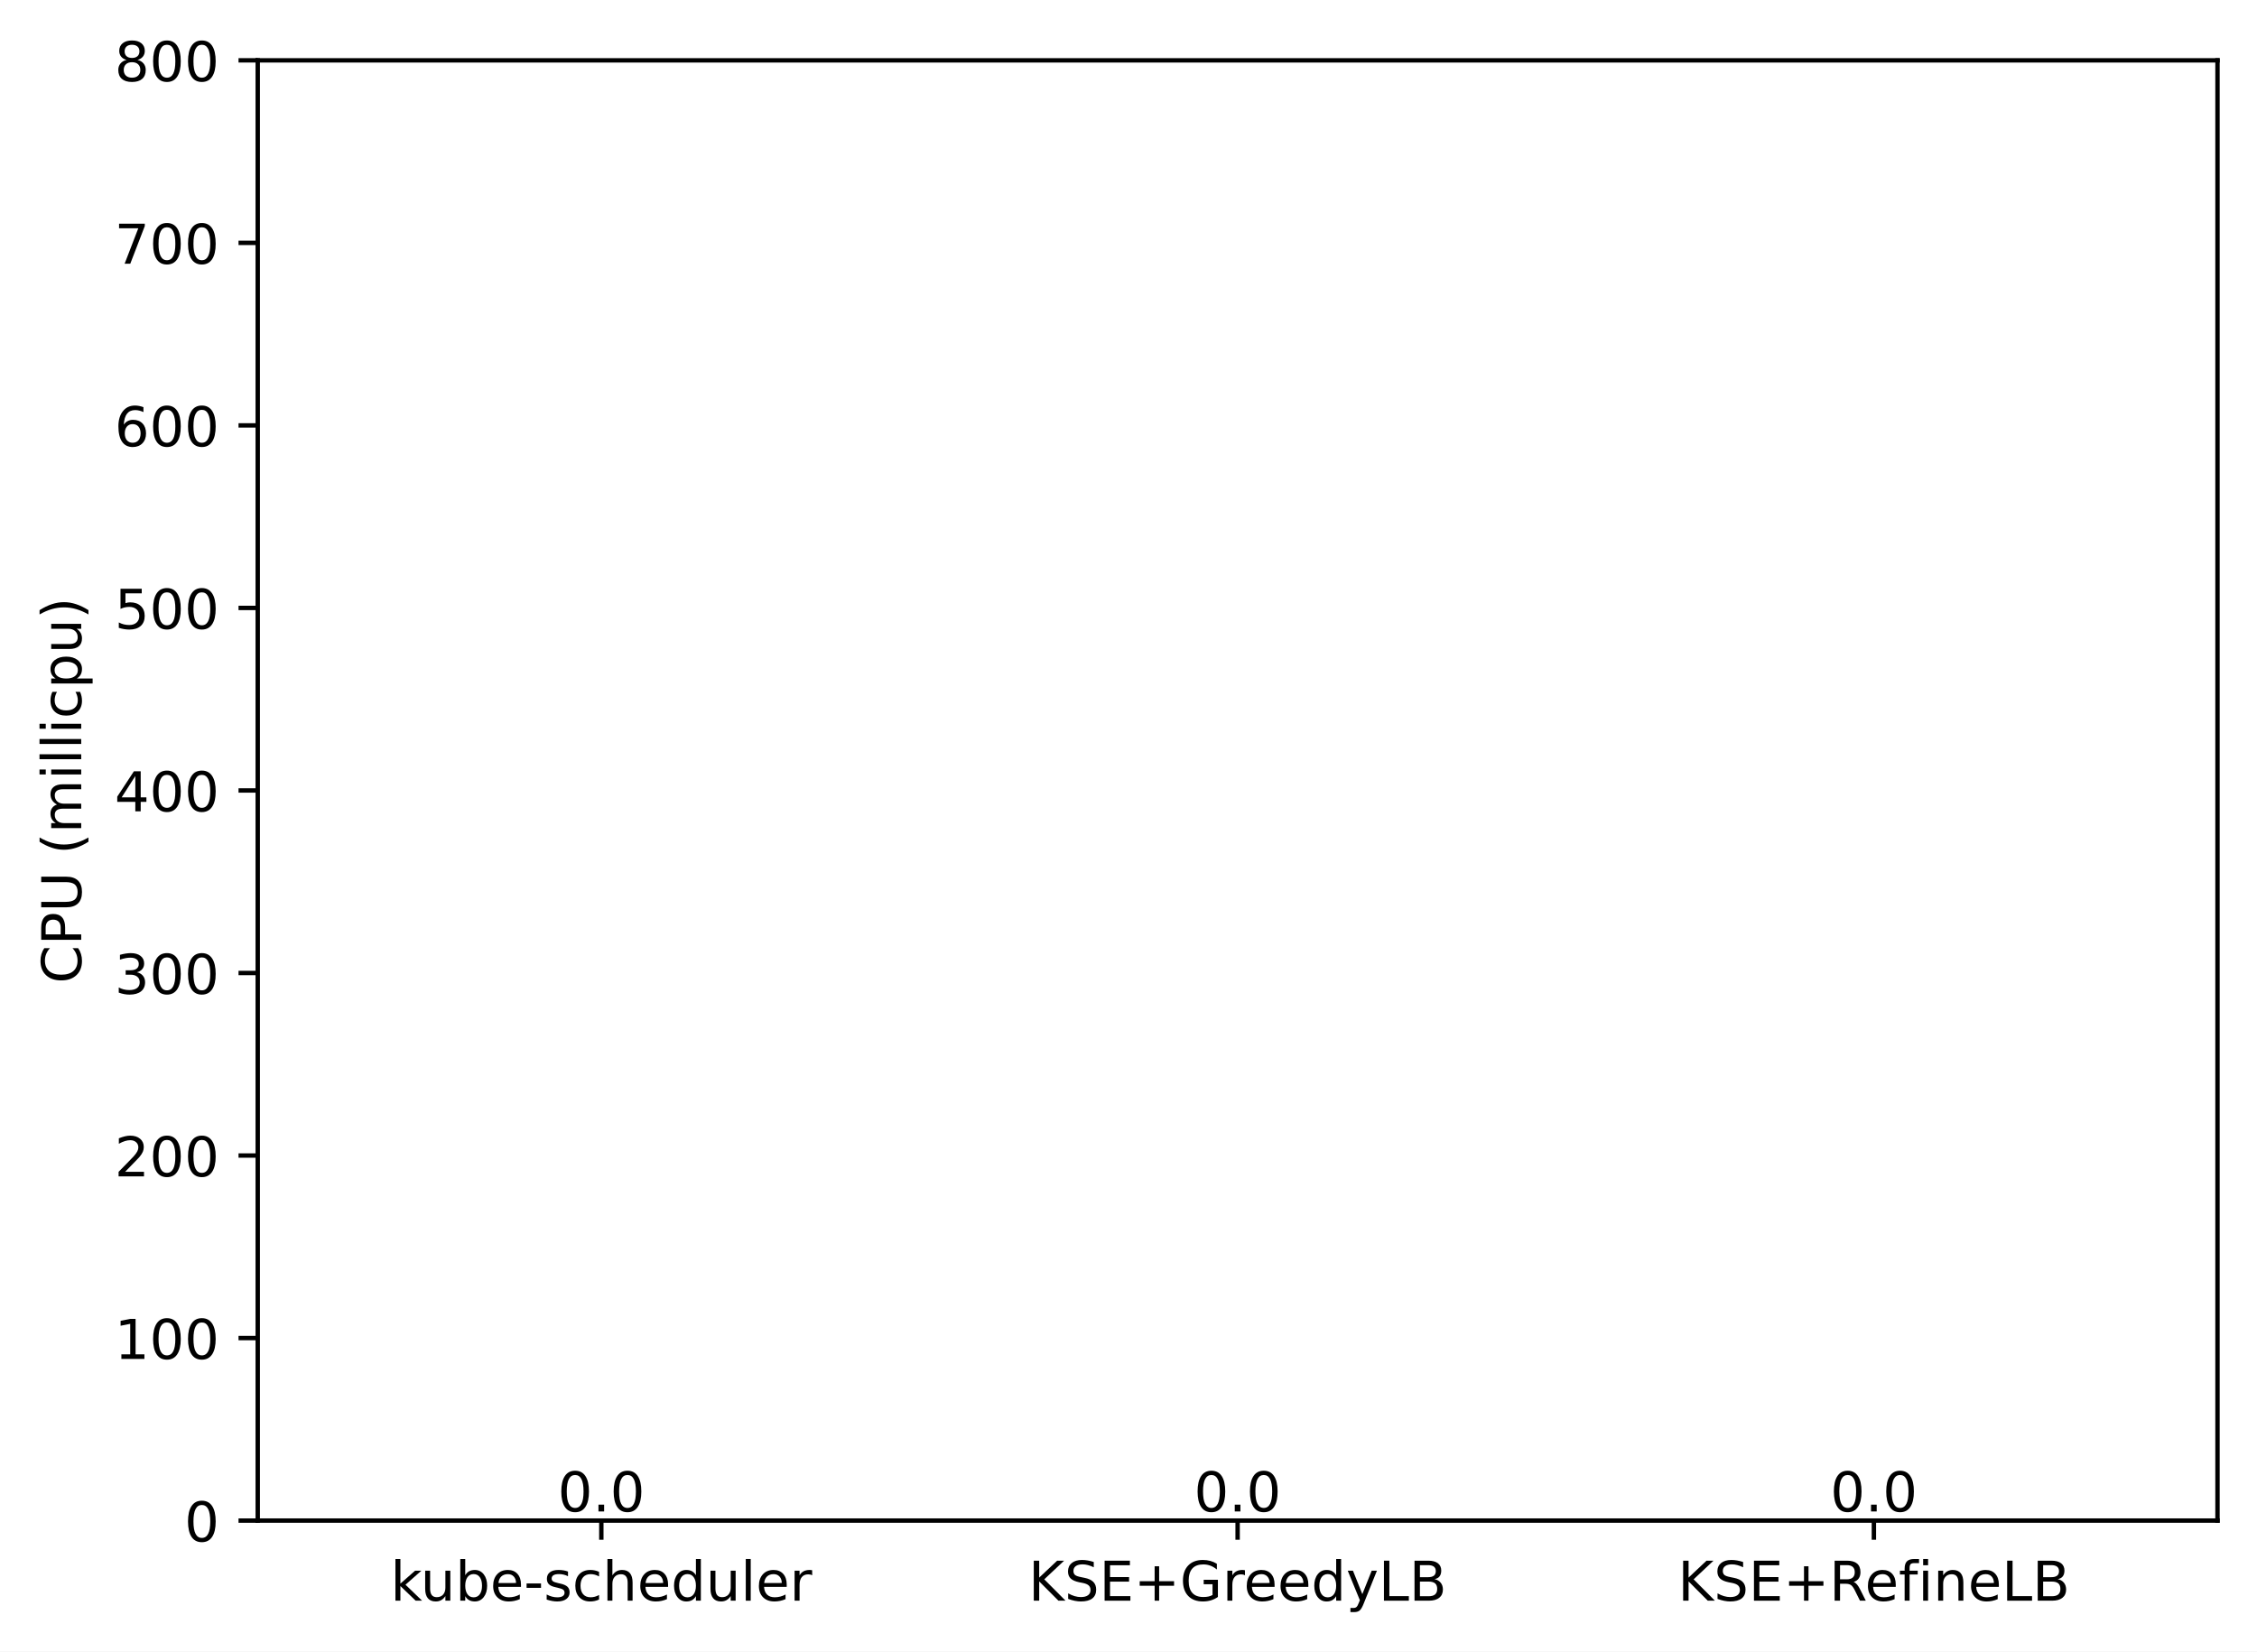
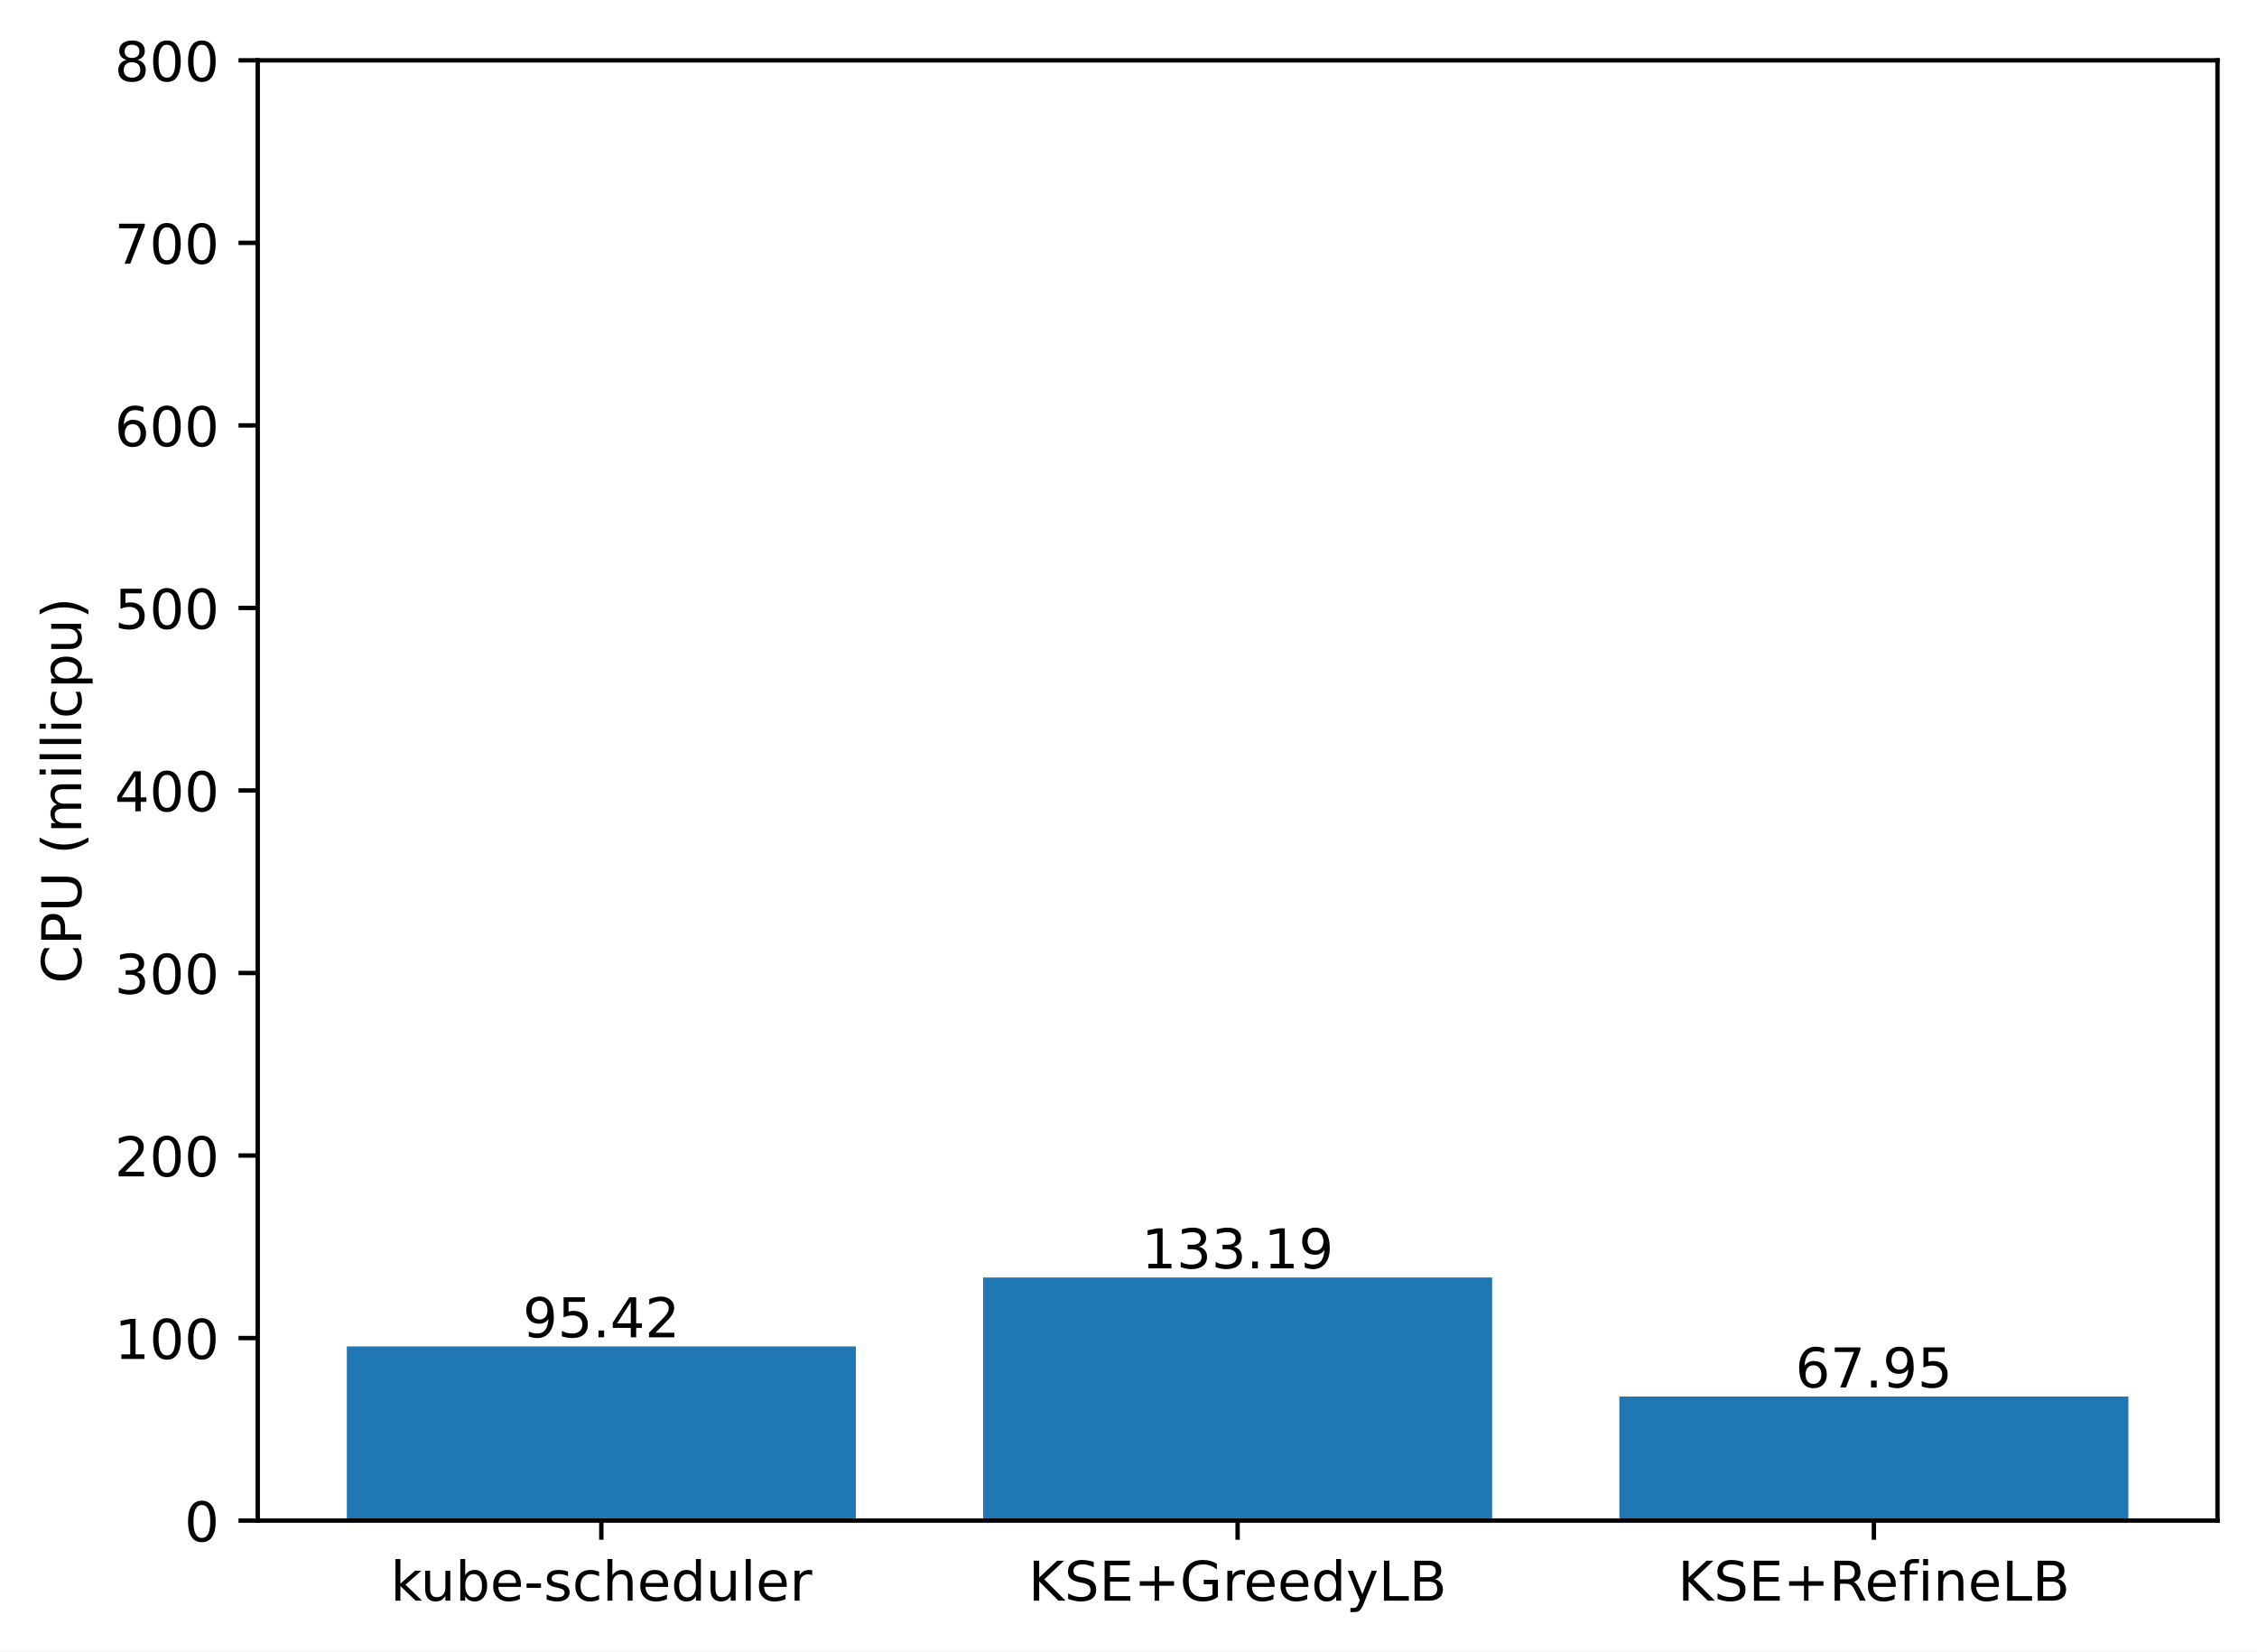
<svg xmlns="http://www.w3.org/2000/svg" xmlns:xlink="http://www.w3.org/1999/xlink" width="411.286pt" height="300.989pt" viewBox="0 0 411.286 300.989" version="1.1">
  <defs>
    <style type="text/css">*{stroke-linejoin: round; stroke-linecap: butt}</style>
  </defs>
  <g id="figure_1">
    <g id="patch_1">
      <path d="M 0 300.989  L 411.286 300.989  L 411.286 0  L 0 0  z " style="fill: #ffffff" />
    </g>
    <g id="axes_1">
      <g id="patch_2">
        <path d="M 46.966 277.111  L 404.086 277.111  L 404.086 10.999  L 46.966 10.999  z " style="fill: #ffffff" />
      </g>
      <g id="patch_3">
-         <path d="M 63.198 277.111  L 155.957 277.111  L 155.957 277.111  L 63.198 277.111  z " clip-path="url(#pb03c106906)" style="fill: #1f77b4" />
+         <path d="M 63.198 277.111  L 155.957 277.111  L 155.957 245.371  L 63.198 245.371  z " clip-path="url(#pb8f78f7127)" style="fill: #1f77b4" />
      </g>
      <g id="patch_4">
-         <path d="M 179.146 277.111  L 271.905 277.111  L 271.905 277.111  L 179.146 277.111  z " clip-path="url(#pb03c106906)" style="fill: #1f77b4" />
+         <path d="M 179.146 277.111  L 271.905 277.111  L 271.905 232.807  L 179.146 232.807  z " clip-path="url(#pb8f78f7127)" style="fill: #1f77b4" />
      </g>
      <g id="patch_5">
-         <path d="M 295.094 277.111  L 387.853 277.111  L 387.853 277.111  L 295.094 277.111  z " clip-path="url(#pb03c106906)" style="fill: #1f77b4" />
+         <path d="M 295.094 277.111  L 387.853 277.111  L 387.853 254.508  L 295.094 254.508  z " clip-path="url(#pb8f78f7127)" style="fill: #1f77b4" />
      </g>
      <g id="matplotlib.axis_1">
        <g id="xtick_1">
          <g id="line2d_1">
            <defs>
-               <path id="m1ddb9c0531" d="M 0 0  L 0 3.5  " style="stroke: #000000; stroke-width: 0.8" />
+               <path id="m36c30c496a" d="M 0 0  L 0 3.5  " style="stroke: #000000; stroke-width: 0.8" />
            </defs>
            <g>
-               <use xlink:href="#m1ddb9c0531" x="109.578" y="277.111" style="stroke: #000000; stroke-width: 0.8" />
+               <use xlink:href="#m36c30c496a" x="109.578" y="277.111" style="stroke: #000000; stroke-width: 0.8" />
            </g>
          </g>
          <g id="text_1">
            <g transform="translate(71.15179 291.7097)scale(0.1 -0.1)">
              <defs>
                <path id="DejaVuSans-6b" d="M 581 4863  L 1159 4863  L 1159 1991  L 2875 3500  L 3609 3500  L 1753 1863  L 3688 0  L 2938 0  L 1159 1709  L 1159 0  L 581 0  L 581 4863  z " transform="scale(0.015625)" />
                <path id="DejaVuSans-75" d="M 544 1381  L 544 3500  L 1119 3500  L 1119 1403  Q 1119 906 1312 657  Q 1506 409 1894 409  Q 2359 409 2629 706  Q 2900 1003 2900 1516  L 2900 3500  L 3475 3500  L 3475 0  L 2900 0  L 2900 538  Q 2691 219 2414 64  Q 2138 -91 1772 -91  Q 1169 -91 856 284  Q 544 659 544 1381  z M 1991 3584  L 1991 3584  z " transform="scale(0.015625)" />
                <path id="DejaVuSans-62" d="M 3116 1747  Q 3116 2381 2855 2742  Q 2594 3103 2138 3103  Q 1681 3103 1420 2742  Q 1159 2381 1159 1747  Q 1159 1113 1420 752  Q 1681 391 2138 391  Q 2594 391 2855 752  Q 3116 1113 3116 1747  z M 1159 2969  Q 1341 3281 1617 3432  Q 1894 3584 2278 3584  Q 2916 3584 3314 3078  Q 3713 2572 3713 1747  Q 3713 922 3314 415  Q 2916 -91 2278 -91  Q 1894 -91 1617 61  Q 1341 213 1159 525  L 1159 0  L 581 0  L 581 4863  L 1159 4863  L 1159 2969  z " transform="scale(0.015625)" />
                <path id="DejaVuSans-65" d="M 3597 1894  L 3597 1613  L 953 1613  Q 991 1019 1311 708  Q 1631 397 2203 397  Q 2534 397 2845 478  Q 3156 559 3463 722  L 3463 178  Q 3153 47 2828 -22  Q 2503 -91 2169 -91  Q 1331 -91 842 396  Q 353 884 353 1716  Q 353 2575 817 3079  Q 1281 3584 2069 3584  Q 2775 3584 3186 3129  Q 3597 2675 3597 1894  z M 3022 2063  Q 3016 2534 2758 2815  Q 2500 3097 2075 3097  Q 1594 3097 1305 2825  Q 1016 2553 972 2059  L 3022 2063  z " transform="scale(0.015625)" />
                <path id="DejaVuSans-2d" d="M 313 2009  L 1997 2009  L 1997 1497  L 313 1497  L 313 2009  z " transform="scale(0.015625)" />
                <path id="DejaVuSans-73" d="M 2834 3397  L 2834 2853  Q 2591 2978 2328 3040  Q 2066 3103 1784 3103  Q 1356 3103 1142 2972  Q 928 2841 928 2578  Q 928 2378 1081 2264  Q 1234 2150 1697 2047  L 1894 2003  Q 2506 1872 2764 1633  Q 3022 1394 3022 966  Q 3022 478 2636 193  Q 2250 -91 1575 -91  Q 1294 -91 989 -36  Q 684 19 347 128  L 347 722  Q 666 556 975 473  Q 1284 391 1588 391  Q 1994 391 2212 530  Q 2431 669 2431 922  Q 2431 1156 2273 1281  Q 2116 1406 1581 1522  L 1381 1569  Q 847 1681 609 1914  Q 372 2147 372 2553  Q 372 3047 722 3315  Q 1072 3584 1716 3584  Q 2034 3584 2315 3537  Q 2597 3491 2834 3397  z " transform="scale(0.015625)" />
                <path id="DejaVuSans-63" d="M 3122 3366  L 3122 2828  Q 2878 2963 2633 3030  Q 2388 3097 2138 3097  Q 1578 3097 1268 2742  Q 959 2388 959 1747  Q 959 1106 1268 751  Q 1578 397 2138 397  Q 2388 397 2633 464  Q 2878 531 3122 666  L 3122 134  Q 2881 22 2623 -34  Q 2366 -91 2075 -91  Q 1284 -91 818 406  Q 353 903 353 1747  Q 353 2603 823 3093  Q 1294 3584 2113 3584  Q 2378 3584 2631 3529  Q 2884 3475 3122 3366  z " transform="scale(0.015625)" />
                <path id="DejaVuSans-68" d="M 3513 2113  L 3513 0  L 2938 0  L 2938 2094  Q 2938 2591 2744 2837  Q 2550 3084 2163 3084  Q 1697 3084 1428 2787  Q 1159 2491 1159 1978  L 1159 0  L 581 0  L 581 4863  L 1159 4863  L 1159 2956  Q 1366 3272 1645 3428  Q 1925 3584 2291 3584  Q 2894 3584 3203 3211  Q 3513 2838 3513 2113  z " transform="scale(0.015625)" />
                <path id="DejaVuSans-64" d="M 2906 2969  L 2906 4863  L 3481 4863  L 3481 0  L 2906 0  L 2906 525  Q 2725 213 2448 61  Q 2172 -91 1784 -91  Q 1150 -91 751 415  Q 353 922 353 1747  Q 353 2572 751 3078  Q 1150 3584 1784 3584  Q 2172 3584 2448 3432  Q 2725 3281 2906 2969  z M 947 1747  Q 947 1113 1208 752  Q 1469 391 1925 391  Q 2381 391 2643 752  Q 2906 1113 2906 1747  Q 2906 2381 2643 2742  Q 2381 3103 1925 3103  Q 1469 3103 1208 2742  Q 947 2381 947 1747  z " transform="scale(0.015625)" />
                <path id="DejaVuSans-6c" d="M 603 4863  L 1178 4863  L 1178 0  L 603 0  L 603 4863  z " transform="scale(0.015625)" />
                <path id="DejaVuSans-72" d="M 2631 2963  Q 2534 3019 2420 3045  Q 2306 3072 2169 3072  Q 1681 3072 1420 2755  Q 1159 2438 1159 1844  L 1159 0  L 581 0  L 581 3500  L 1159 3500  L 1159 2956  Q 1341 3275 1631 3429  Q 1922 3584 2338 3584  Q 2397 3584 2469 3576  Q 2541 3569 2628 3553  L 2631 2963  z " transform="scale(0.015625)" />
              </defs>
              <use xlink:href="#DejaVuSans-6b" />
              <use xlink:href="#DejaVuSans-75" x="54.785" />
              <use xlink:href="#DejaVuSans-62" x="118.164" />
              <use xlink:href="#DejaVuSans-65" x="181.641" />
              <use xlink:href="#DejaVuSans-2d" x="243.164" />
              <use xlink:href="#DejaVuSans-73" x="279.248" />
              <use xlink:href="#DejaVuSans-63" x="331.348" />
              <use xlink:href="#DejaVuSans-68" x="386.328" />
              <use xlink:href="#DejaVuSans-65" x="449.707" />
              <use xlink:href="#DejaVuSans-64" x="511.23" />
              <use xlink:href="#DejaVuSans-75" x="574.707" />
              <use xlink:href="#DejaVuSans-6c" x="638.086" />
              <use xlink:href="#DejaVuSans-65" x="665.869" />
              <use xlink:href="#DejaVuSans-72" x="727.393" />
            </g>
          </g>
        </g>
        <g id="xtick_2">
          <g id="line2d_2">
            <g>
-               <use xlink:href="#m1ddb9c0531" x="225.526" y="277.111" style="stroke: #000000; stroke-width: 0.8" />
+               <use xlink:href="#m36c30c496a" x="225.526" y="277.111" style="stroke: #000000; stroke-width: 0.8" />
            </g>
          </g>
          <g id="text_2">
            <g transform="translate(187.403 291.7097)scale(0.1 -0.1)">
              <defs>
                <path id="DejaVuSans-4b" d="M 628 4666  L 1259 4666  L 1259 2694  L 3353 4666  L 4166 4666  L 1850 2491  L 4331 0  L 3500 0  L 1259 2247  L 1259 0  L 628 0  L 628 4666  z " transform="scale(0.015625)" />
                <path id="DejaVuSans-53" d="M 3425 4513  L 3425 3897  Q 3066 4069 2747 4153  Q 2428 4238 2131 4238  Q 1616 4238 1336 4038  Q 1056 3838 1056 3469  Q 1056 3159 1242 3001  Q 1428 2844 1947 2747  L 2328 2669  Q 3034 2534 3370 2195  Q 3706 1856 3706 1288  Q 3706 609 3251 259  Q 2797 -91 1919 -91  Q 1588 -91 1214 -16  Q 841 59 441 206  L 441 856  Q 825 641 1194 531  Q 1563 422 1919 422  Q 2459 422 2753 634  Q 3047 847 3047 1241  Q 3047 1584 2836 1778  Q 2625 1972 2144 2069  L 1759 2144  Q 1053 2284 737 2584  Q 422 2884 422 3419  Q 422 4038 858 4394  Q 1294 4750 2059 4750  Q 2388 4750 2728 4690  Q 3069 4631 3425 4513  z " transform="scale(0.015625)" />
                <path id="DejaVuSans-45" d="M 628 4666  L 3578 4666  L 3578 4134  L 1259 4134  L 1259 2753  L 3481 2753  L 3481 2222  L 1259 2222  L 1259 531  L 3634 531  L 3634 0  L 628 0  L 628 4666  z " transform="scale(0.015625)" />
                <path id="DejaVuSans-2b" d="M 2944 4013  L 2944 2272  L 4684 2272  L 4684 1741  L 2944 1741  L 2944 0  L 2419 0  L 2419 1741  L 678 1741  L 678 2272  L 2419 2272  L 2419 4013  L 2944 4013  z " transform="scale(0.015625)" />
                <path id="DejaVuSans-47" d="M 3809 666  L 3809 1919  L 2778 1919  L 2778 2438  L 4434 2438  L 4434 434  Q 4069 175 3628 42  Q 3188 -91 2688 -91  Q 1594 -91 976 548  Q 359 1188 359 2328  Q 359 3472 976 4111  Q 1594 4750 2688 4750  Q 3144 4750 3555 4637  Q 3966 4525 4313 4306  L 4313 3634  Q 3963 3931 3569 4081  Q 3175 4231 2741 4231  Q 1884 4231 1454 3753  Q 1025 3275 1025 2328  Q 1025 1384 1454 906  Q 1884 428 2741 428  Q 3075 428 3337 486  Q 3600 544 3809 666  z " transform="scale(0.015625)" />
                <path id="DejaVuSans-79" d="M 2059 -325  Q 1816 -950 1584 -1140  Q 1353 -1331 966 -1331  L 506 -1331  L 506 -850  L 844 -850  Q 1081 -850 1212 -737  Q 1344 -625 1503 -206  L 1606 56  L 191 3500  L 800 3500  L 1894 763  L 2988 3500  L 3597 3500  L 2059 -325  z " transform="scale(0.015625)" />
                <path id="DejaVuSans-4c" d="M 628 4666  L 1259 4666  L 1259 531  L 3531 531  L 3531 0  L 628 0  L 628 4666  z " transform="scale(0.015625)" />
                <path id="DejaVuSans-42" d="M 1259 2228  L 1259 519  L 2272 519  Q 2781 519 3026 730  Q 3272 941 3272 1375  Q 3272 1813 3026 2020  Q 2781 2228 2272 2228  L 1259 2228  z M 1259 4147  L 1259 2741  L 2194 2741  Q 2656 2741 2882 2914  Q 3109 3088 3109 3444  Q 3109 3797 2882 3972  Q 2656 4147 2194 4147  L 1259 4147  z M 628 4666  L 2241 4666  Q 2963 4666 3353 4366  Q 3744 4066 3744 3513  Q 3744 3084 3544 2831  Q 3344 2578 2956 2516  Q 3422 2416 3680 2098  Q 3938 1781 3938 1306  Q 3938 681 3513 340  Q 3088 0 2303 0  L 628 0  L 628 4666  z " transform="scale(0.015625)" />
              </defs>
              <use xlink:href="#DejaVuSans-4b" />
              <use xlink:href="#DejaVuSans-53" x="65.576" />
              <use xlink:href="#DejaVuSans-45" x="129.053" />
              <use xlink:href="#DejaVuSans-2b" x="192.236" />
              <use xlink:href="#DejaVuSans-47" x="276.025" />
              <use xlink:href="#DejaVuSans-72" x="353.516" />
              <use xlink:href="#DejaVuSans-65" x="392.379" />
              <use xlink:href="#DejaVuSans-65" x="453.902" />
              <use xlink:href="#DejaVuSans-64" x="515.426" />
              <use xlink:href="#DejaVuSans-79" x="578.902" />
              <use xlink:href="#DejaVuSans-4c" x="638.082" />
              <use xlink:href="#DejaVuSans-42" x="693.795" />
            </g>
          </g>
        </g>
        <g id="xtick_3">
          <g id="line2d_3">
            <g>
-               <use xlink:href="#m1ddb9c0531" x="341.474" y="277.111" style="stroke: #000000; stroke-width: 0.8" />
+               <use xlink:href="#m36c30c496a" x="341.474" y="277.111" style="stroke: #000000; stroke-width: 0.8" />
            </g>
          </g>
          <g id="text_3">
            <g transform="translate(305.7346 291.7097)scale(0.1 -0.1)">
              <defs>
                <path id="DejaVuSans-52" d="M 2841 2188  Q 3044 2119 3236 1894  Q 3428 1669 3622 1275  L 4263 0  L 3584 0  L 2988 1197  Q 2756 1666 2539 1819  Q 2322 1972 1947 1972  L 1259 1972  L 1259 0  L 628 0  L 628 4666  L 2053 4666  Q 2853 4666 3247 4331  Q 3641 3997 3641 3322  Q 3641 2881 3436 2590  Q 3231 2300 2841 2188  z M 1259 4147  L 1259 2491  L 2053 2491  Q 2509 2491 2742 2702  Q 2975 2913 2975 3322  Q 2975 3731 2742 3939  Q 2509 4147 2053 4147  L 1259 4147  z " transform="scale(0.015625)" />
                <path id="DejaVuSans-66" d="M 2375 4863  L 2375 4384  L 1825 4384  Q 1516 4384 1395 4259  Q 1275 4134 1275 3809  L 1275 3500  L 2222 3500  L 2222 3053  L 1275 3053  L 1275 0  L 697 0  L 697 3053  L 147 3053  L 147 3500  L 697 3500  L 697 3744  Q 697 4328 969 4595  Q 1241 4863 1831 4863  L 2375 4863  z " transform="scale(0.015625)" />
                <path id="DejaVuSans-69" d="M 603 3500  L 1178 3500  L 1178 0  L 603 0  L 603 3500  z M 603 4863  L 1178 4863  L 1178 4134  L 603 4134  L 603 4863  z " transform="scale(0.015625)" />
                <path id="DejaVuSans-6e" d="M 3513 2113  L 3513 0  L 2938 0  L 2938 2094  Q 2938 2591 2744 2837  Q 2550 3084 2163 3084  Q 1697 3084 1428 2787  Q 1159 2491 1159 1978  L 1159 0  L 581 0  L 581 3500  L 1159 3500  L 1159 2956  Q 1366 3272 1645 3428  Q 1925 3584 2291 3584  Q 2894 3584 3203 3211  Q 3513 2838 3513 2113  z " transform="scale(0.015625)" />
              </defs>
              <use xlink:href="#DejaVuSans-4b" />
              <use xlink:href="#DejaVuSans-53" x="65.576" />
              <use xlink:href="#DejaVuSans-45" x="129.053" />
              <use xlink:href="#DejaVuSans-2b" x="192.236" />
              <use xlink:href="#DejaVuSans-52" x="276.025" />
              <use xlink:href="#DejaVuSans-65" x="341.008" />
              <use xlink:href="#DejaVuSans-66" x="402.531" />
              <use xlink:href="#DejaVuSans-69" x="437.736" />
              <use xlink:href="#DejaVuSans-6e" x="465.52" />
              <use xlink:href="#DejaVuSans-65" x="528.898" />
              <use xlink:href="#DejaVuSans-4c" x="590.422" />
              <use xlink:href="#DejaVuSans-42" x="646.135" />
            </g>
          </g>
        </g>
      </g>
      <g id="matplotlib.axis_2">
        <g id="ytick_1">
          <g id="line2d_4">
            <defs>
-               <path id="mba4c2a8e90" d="M 0 0  L -3.5 0  " style="stroke: #000000; stroke-width: 0.8" />
+               <path id="m0544fc345a" d="M 0 0  L -3.5 0  " style="stroke: #000000; stroke-width: 0.8" />
            </defs>
            <g>
-               <use xlink:href="#mba4c2a8e90" x="46.966" y="277.111" style="stroke: #000000; stroke-width: 0.8" />
+               <use xlink:href="#m0544fc345a" x="46.966" y="277.111" style="stroke: #000000; stroke-width: 0.8" />
            </g>
          </g>
          <g id="text_4">
            <g transform="translate(33.60312 280.9104)scale(0.1 -0.1)">
              <defs>
                <path id="DejaVuSans-30" d="M 2034 4250  Q 1547 4250 1301 3770  Q 1056 3291 1056 2328  Q 1056 1369 1301 889  Q 1547 409 2034 409  Q 2525 409 2770 889  Q 3016 1369 3016 2328  Q 3016 3291 2770 3770  Q 2525 4250 2034 4250  z M 2034 4750  Q 2819 4750 3233 4129  Q 3647 3509 3647 2328  Q 3647 1150 3233 529  Q 2819 -91 2034 -91  Q 1250 -91 836 529  Q 422 1150 422 2328  Q 422 3509 836 4129  Q 1250 4750 2034 4750  z " transform="scale(0.015625)" />
              </defs>
              <use xlink:href="#DejaVuSans-30" />
            </g>
          </g>
        </g>
        <g id="ytick_2">
          <g id="line2d_5">
            <g>
-               <use xlink:href="#mba4c2a8e90" x="46.966" y="243.847" style="stroke: #000000; stroke-width: 0.8" />
+               <use xlink:href="#m0544fc345a" x="46.966" y="243.847" style="stroke: #000000; stroke-width: 0.8" />
            </g>
          </g>
          <g id="text_5">
            <g transform="translate(20.87813 247.6464)scale(0.1 -0.1)">
              <defs>
                <path id="DejaVuSans-31" d="M 794 531  L 1825 531  L 1825 4091  L 703 3866  L 703 4441  L 1819 4666  L 2450 4666  L 2450 531  L 3481 531  L 3481 0  L 794 0  L 794 531  z " transform="scale(0.015625)" />
              </defs>
              <use xlink:href="#DejaVuSans-31" />
              <use xlink:href="#DejaVuSans-30" x="63.623" />
              <use xlink:href="#DejaVuSans-30" x="127.246" />
            </g>
          </g>
        </g>
        <g id="ytick_3">
          <g id="line2d_6">
            <g>
-               <use xlink:href="#mba4c2a8e90" x="46.966" y="210.583" style="stroke: #000000; stroke-width: 0.8" />
+               <use xlink:href="#m0544fc345a" x="46.966" y="210.583" style="stroke: #000000; stroke-width: 0.8" />
            </g>
          </g>
          <g id="text_6">
            <g transform="translate(20.87813 214.3824)scale(0.1 -0.1)">
              <defs>
                <path id="DejaVuSans-32" d="M 1228 531  L 3431 531  L 3431 0  L 469 0  L 469 531  Q 828 903 1448 1529  Q 2069 2156 2228 2338  Q 2531 2678 2651 2914  Q 2772 3150 2772 3378  Q 2772 3750 2511 3984  Q 2250 4219 1831 4219  Q 1534 4219 1204 4116  Q 875 4013 500 3803  L 500 4441  Q 881 4594 1212 4672  Q 1544 4750 1819 4750  Q 2544 4750 2975 4387  Q 3406 4025 3406 3419  Q 3406 3131 3298 2873  Q 3191 2616 2906 2266  Q 2828 2175 2409 1742  Q 1991 1309 1228 531  z " transform="scale(0.015625)" />
              </defs>
              <use xlink:href="#DejaVuSans-32" />
              <use xlink:href="#DejaVuSans-30" x="63.623" />
              <use xlink:href="#DejaVuSans-30" x="127.246" />
            </g>
          </g>
        </g>
        <g id="ytick_4">
          <g id="line2d_7">
            <g>
-               <use xlink:href="#mba4c2a8e90" x="46.966" y="177.319" style="stroke: #000000; stroke-width: 0.8" />
+               <use xlink:href="#m0544fc345a" x="46.966" y="177.319" style="stroke: #000000; stroke-width: 0.8" />
            </g>
          </g>
          <g id="text_7">
            <g transform="translate(20.87813 181.1184)scale(0.1 -0.1)">
              <defs>
                <path id="DejaVuSans-33" d="M 2597 2516  Q 3050 2419 3304 2112  Q 3559 1806 3559 1356  Q 3559 666 3084 287  Q 2609 -91 1734 -91  Q 1441 -91 1130 -33  Q 819 25 488 141  L 488 750  Q 750 597 1062 519  Q 1375 441 1716 441  Q 2309 441 2620 675  Q 2931 909 2931 1356  Q 2931 1769 2642 2001  Q 2353 2234 1838 2234  L 1294 2234  L 1294 2753  L 1863 2753  Q 2328 2753 2575 2939  Q 2822 3125 2822 3475  Q 2822 3834 2567 4026  Q 2313 4219 1838 4219  Q 1578 4219 1281 4162  Q 984 4106 628 3988  L 628 4550  Q 988 4650 1302 4700  Q 1616 4750 1894 4750  Q 2613 4750 3031 4423  Q 3450 4097 3450 3541  Q 3450 3153 3228 2886  Q 3006 2619 2597 2516  z " transform="scale(0.015625)" />
              </defs>
              <use xlink:href="#DejaVuSans-33" />
              <use xlink:href="#DejaVuSans-30" x="63.623" />
              <use xlink:href="#DejaVuSans-30" x="127.246" />
            </g>
          </g>
        </g>
        <g id="ytick_5">
          <g id="line2d_8">
            <g>
-               <use xlink:href="#mba4c2a8e90" x="46.966" y="144.055" style="stroke: #000000; stroke-width: 0.8" />
+               <use xlink:href="#m0544fc345a" x="46.966" y="144.055" style="stroke: #000000; stroke-width: 0.8" />
            </g>
          </g>
          <g id="text_8">
            <g transform="translate(20.87813 147.8544)scale(0.1 -0.1)">
              <defs>
                <path id="DejaVuSans-34" d="M 2419 4116  L 825 1625  L 2419 1625  L 2419 4116  z M 2253 4666  L 3047 4666  L 3047 1625  L 3713 1625  L 3713 1100  L 3047 1100  L 3047 0  L 2419 0  L 2419 1100  L 313 1100  L 313 1709  L 2253 4666  z " transform="scale(0.015625)" />
              </defs>
              <use xlink:href="#DejaVuSans-34" />
              <use xlink:href="#DejaVuSans-30" x="63.623" />
              <use xlink:href="#DejaVuSans-30" x="127.246" />
            </g>
          </g>
        </g>
        <g id="ytick_6">
          <g id="line2d_9">
            <g>
-               <use xlink:href="#mba4c2a8e90" x="46.966" y="110.791" style="stroke: #000000; stroke-width: 0.8" />
+               <use xlink:href="#m0544fc345a" x="46.966" y="110.791" style="stroke: #000000; stroke-width: 0.8" />
            </g>
          </g>
          <g id="text_9">
            <g transform="translate(20.87813 114.5904)scale(0.1 -0.1)">
              <defs>
                <path id="DejaVuSans-35" d="M 691 4666  L 3169 4666  L 3169 4134  L 1269 4134  L 1269 2991  Q 1406 3038 1543 3061  Q 1681 3084 1819 3084  Q 2600 3084 3056 2656  Q 3513 2228 3513 1497  Q 3513 744 3044 326  Q 2575 -91 1722 -91  Q 1428 -91 1123 -41  Q 819 9 494 109  L 494 744  Q 775 591 1075 516  Q 1375 441 1709 441  Q 2250 441 2565 725  Q 2881 1009 2881 1497  Q 2881 1984 2565 2268  Q 2250 2553 1709 2553  Q 1456 2553 1204 2497  Q 953 2441 691 2322  L 691 4666  z " transform="scale(0.015625)" />
              </defs>
              <use xlink:href="#DejaVuSans-35" />
              <use xlink:href="#DejaVuSans-30" x="63.623" />
              <use xlink:href="#DejaVuSans-30" x="127.246" />
            </g>
          </g>
        </g>
        <g id="ytick_7">
          <g id="line2d_10">
            <g>
-               <use xlink:href="#mba4c2a8e90" x="46.966" y="77.527" style="stroke: #000000; stroke-width: 0.8" />
+               <use xlink:href="#m0544fc345a" x="46.966" y="77.527" style="stroke: #000000; stroke-width: 0.8" />
            </g>
          </g>
          <g id="text_10">
            <g transform="translate(20.87813 81.32644)scale(0.1 -0.1)">
              <defs>
                <path id="DejaVuSans-36" d="M 2113 2584  Q 1688 2584 1439 2293  Q 1191 2003 1191 1497  Q 1191 994 1439 701  Q 1688 409 2113 409  Q 2538 409 2786 701  Q 3034 994 3034 1497  Q 3034 2003 2786 2293  Q 2538 2584 2113 2584  z M 3366 4563  L 3366 3988  Q 3128 4100 2886 4159  Q 2644 4219 2406 4219  Q 1781 4219 1451 3797  Q 1122 3375 1075 2522  Q 1259 2794 1537 2939  Q 1816 3084 2150 3084  Q 2853 3084 3261 2657  Q 3669 2231 3669 1497  Q 3669 778 3244 343  Q 2819 -91 2113 -91  Q 1303 -91 875 529  Q 447 1150 447 2328  Q 447 3434 972 4092  Q 1497 4750 2381 4750  Q 2619 4750 2861 4703  Q 3103 4656 3366 4563  z " transform="scale(0.015625)" />
              </defs>
              <use xlink:href="#DejaVuSans-36" />
              <use xlink:href="#DejaVuSans-30" x="63.623" />
              <use xlink:href="#DejaVuSans-30" x="127.246" />
            </g>
          </g>
        </g>
        <g id="ytick_8">
          <g id="line2d_11">
            <g>
-               <use xlink:href="#mba4c2a8e90" x="46.966" y="44.263" style="stroke: #000000; stroke-width: 0.8" />
+               <use xlink:href="#m0544fc345a" x="46.966" y="44.263" style="stroke: #000000; stroke-width: 0.8" />
            </g>
          </g>
          <g id="text_11">
            <g transform="translate(20.87813 48.06244)scale(0.1 -0.1)">
              <defs>
                <path id="DejaVuSans-37" d="M 525 4666  L 3525 4666  L 3525 4397  L 1831 0  L 1172 0  L 2766 4134  L 525 4134  L 525 4666  z " transform="scale(0.015625)" />
              </defs>
              <use xlink:href="#DejaVuSans-37" />
              <use xlink:href="#DejaVuSans-30" x="63.623" />
              <use xlink:href="#DejaVuSans-30" x="127.246" />
            </g>
          </g>
        </g>
        <g id="ytick_9">
          <g id="line2d_12">
            <g>
-               <use xlink:href="#mba4c2a8e90" x="46.966" y="10.999" style="stroke: #000000; stroke-width: 0.8" />
+               <use xlink:href="#m0544fc345a" x="46.966" y="10.999" style="stroke: #000000; stroke-width: 0.8" />
            </g>
          </g>
          <g id="text_12">
            <g transform="translate(20.87813 14.79844)scale(0.1 -0.1)">
              <defs>
                <path id="DejaVuSans-38" d="M 2034 2216  Q 1584 2216 1326 1975  Q 1069 1734 1069 1313  Q 1069 891 1326 650  Q 1584 409 2034 409  Q 2484 409 2743 651  Q 3003 894 3003 1313  Q 3003 1734 2745 1975  Q 2488 2216 2034 2216  z M 1403 2484  Q 997 2584 770 2862  Q 544 3141 544 3541  Q 544 4100 942 4425  Q 1341 4750 2034 4750  Q 2731 4750 3128 4425  Q 3525 4100 3525 3541  Q 3525 3141 3298 2862  Q 3072 2584 2669 2484  Q 3125 2378 3379 2068  Q 3634 1759 3634 1313  Q 3634 634 3220 271  Q 2806 -91 2034 -91  Q 1263 -91 848 271  Q 434 634 434 1313  Q 434 1759 690 2068  Q 947 2378 1403 2484  z M 1172 3481  Q 1172 3119 1398 2916  Q 1625 2713 2034 2713  Q 2441 2713 2670 2916  Q 2900 3119 2900 3481  Q 2900 3844 2670 4047  Q 2441 4250 2034 4250  Q 1625 4250 1398 4047  Q 1172 3844 1172 3481  z " transform="scale(0.015625)" />
              </defs>
              <use xlink:href="#DejaVuSans-38" />
              <use xlink:href="#DejaVuSans-30" x="63.623" />
              <use xlink:href="#DejaVuSans-30" x="127.246" />
            </g>
          </g>
        </g>
        <g id="text_13">
          <g transform="translate(14.79844 179.2302)rotate(-90)scale(0.1 -0.1)">
            <defs>
              <path id="DejaVuSans-43" d="M 4122 4306  L 4122 3641  Q 3803 3938 3442 4084  Q 3081 4231 2675 4231  Q 1875 4231 1450 3742  Q 1025 3253 1025 2328  Q 1025 1406 1450 917  Q 1875 428 2675 428  Q 3081 428 3442 575  Q 3803 722 4122 1019  L 4122 359  Q 3791 134 3420 21  Q 3050 -91 2638 -91  Q 1578 -91 968 557  Q 359 1206 359 2328  Q 359 3453 968 4101  Q 1578 4750 2638 4750  Q 3056 4750 3426 4639  Q 3797 4528 4122 4306  z " transform="scale(0.015625)" />
              <path id="DejaVuSans-50" d="M 1259 4147  L 1259 2394  L 2053 2394  Q 2494 2394 2734 2622  Q 2975 2850 2975 3272  Q 2975 3691 2734 3919  Q 2494 4147 2053 4147  L 1259 4147  z M 628 4666  L 2053 4666  Q 2838 4666 3239 4311  Q 3641 3956 3641 3272  Q 3641 2581 3239 2228  Q 2838 1875 2053 1875  L 1259 1875  L 1259 0  L 628 0  L 628 4666  z " transform="scale(0.015625)" />
              <path id="DejaVuSans-55" d="M 556 4666  L 1191 4666  L 1191 1831  Q 1191 1081 1462 751  Q 1734 422 2344 422  Q 2950 422 3222 751  Q 3494 1081 3494 1831  L 3494 4666  L 4128 4666  L 4128 1753  Q 4128 841 3676 375  Q 3225 -91 2344 -91  Q 1459 -91 1007 375  Q 556 841 556 1753  L 556 4666  z " transform="scale(0.015625)" />
              <path id="DejaVuSans-20" transform="scale(0.015625)" />
              <path id="DejaVuSans-28" d="M 1984 4856  Q 1566 4138 1362 3434  Q 1159 2731 1159 2009  Q 1159 1288 1364 580  Q 1569 -128 1984 -844  L 1484 -844  Q 1016 -109 783 600  Q 550 1309 550 2009  Q 550 2706 781 3412  Q 1013 4119 1484 4856  L 1984 4856  z " transform="scale(0.015625)" />
              <path id="DejaVuSans-6d" d="M 3328 2828  Q 3544 3216 3844 3400  Q 4144 3584 4550 3584  Q 5097 3584 5394 3201  Q 5691 2819 5691 2113  L 5691 0  L 5113 0  L 5113 2094  Q 5113 2597 4934 2840  Q 4756 3084 4391 3084  Q 3944 3084 3684 2787  Q 3425 2491 3425 1978  L 3425 0  L 2847 0  L 2847 2094  Q 2847 2600 2669 2842  Q 2491 3084 2119 3084  Q 1678 3084 1418 2786  Q 1159 2488 1159 1978  L 1159 0  L 581 0  L 581 3500  L 1159 3500  L 1159 2956  Q 1356 3278 1631 3431  Q 1906 3584 2284 3584  Q 2666 3584 2933 3390  Q 3200 3197 3328 2828  z " transform="scale(0.015625)" />
              <path id="DejaVuSans-70" d="M 1159 525  L 1159 -1331  L 581 -1331  L 581 3500  L 1159 3500  L 1159 2969  Q 1341 3281 1617 3432  Q 1894 3584 2278 3584  Q 2916 3584 3314 3078  Q 3713 2572 3713 1747  Q 3713 922 3314 415  Q 2916 -91 2278 -91  Q 1894 -91 1617 61  Q 1341 213 1159 525  z M 3116 1747  Q 3116 2381 2855 2742  Q 2594 3103 2138 3103  Q 1681 3103 1420 2742  Q 1159 2381 1159 1747  Q 1159 1113 1420 752  Q 1681 391 2138 391  Q 2594 391 2855 752  Q 3116 1113 3116 1747  z " transform="scale(0.015625)" />
              <path id="DejaVuSans-29" d="M 513 4856  L 1013 4856  Q 1481 4119 1714 3412  Q 1947 2706 1947 2009  Q 1947 1309 1714 600  Q 1481 -109 1013 -844  L 513 -844  Q 928 -128 1133 580  Q 1338 1288 1338 2009  Q 1338 2731 1133 3434  Q 928 4138 513 4856  z " transform="scale(0.015625)" />
            </defs>
            <use xlink:href="#DejaVuSans-43" />
            <use xlink:href="#DejaVuSans-50" x="69.824" />
            <use xlink:href="#DejaVuSans-55" x="130.127" />
            <use xlink:href="#DejaVuSans-20" x="203.32" />
            <use xlink:href="#DejaVuSans-28" x="235.107" />
            <use xlink:href="#DejaVuSans-6d" x="274.121" />
            <use xlink:href="#DejaVuSans-69" x="371.533" />
            <use xlink:href="#DejaVuSans-6c" x="399.316" />
            <use xlink:href="#DejaVuSans-6c" x="427.1" />
            <use xlink:href="#DejaVuSans-69" x="454.883" />
            <use xlink:href="#DejaVuSans-63" x="482.666" />
            <use xlink:href="#DejaVuSans-70" x="537.646" />
            <use xlink:href="#DejaVuSans-75" x="601.123" />
            <use xlink:href="#DejaVuSans-29" x="664.502" />
          </g>
        </g>
      </g>
      <g id="patch_6">
        <path d="M 46.966 277.111  L 46.966 10.999  " style="fill: none; stroke: #000000; stroke-width: 0.8; stroke-linejoin: miter; stroke-linecap: square" />
      </g>
      <g id="patch_7">
        <path d="M 404.086 277.111  L 404.086 10.999  " style="fill: none; stroke: #000000; stroke-width: 0.8; stroke-linejoin: miter; stroke-linecap: square" />
      </g>
      <g id="patch_8">
        <path d="M 46.966 277.111  L 404.086 277.111  " style="fill: none; stroke: #000000; stroke-width: 0.8; stroke-linejoin: miter; stroke-linecap: square" />
      </g>
      <g id="patch_9">
        <path d="M 46.966 10.999  L 404.086 10.999  " style="fill: none; stroke: #000000; stroke-width: 0.8; stroke-linejoin: miter; stroke-linecap: square" />
      </g>
      <g id="text_14">
-         <g transform="translate(101.626 275.448)scale(0.1 -0.1)">
+         <g transform="translate(95.26351 243.7075)scale(0.1 -0.1)">
          <defs>
+             <path id="DejaVuSans-39" d="M 703 97  L 703 672  Q 941 559 1184 500  Q 1428 441 1663 441  Q 2288 441 2617 861  Q 2947 1281 2994 2138  Q 2813 1869 2534 1725  Q 2256 1581 1919 1581  Q 1219 1581 811 2004  Q 403 2428 403 3163  Q 403 3881 828 4315  Q 1253 4750 1959 4750  Q 2769 4750 3195 4129  Q 3622 3509 3622 2328  Q 3622 1225 3098 567  Q 2575 -91 1691 -91  Q 1453 -91 1209 -44  Q 966 3 703 97  z M 1959 2075  Q 2384 2075 2632 2365  Q 2881 2656 2881 3163  Q 2881 3666 2632 3958  Q 2384 4250 1959 4250  Q 1534 4250 1286 3958  Q 1038 3666 1038 3163  Q 1038 2656 1286 2365  Q 1534 2075 1959 2075  z " transform="scale(0.015625)" />
            <path id="DejaVuSans-2e" d="M 684 794  L 1344 794  L 1344 0  L 684 0  L 684 794  z " transform="scale(0.015625)" />
          </defs>
-           <use xlink:href="#DejaVuSans-30" />
-           <use xlink:href="#DejaVuSans-2e" x="63.623" />
-           <use xlink:href="#DejaVuSans-30" x="95.41" />
+           <use xlink:href="#DejaVuSans-39" />
+           <use xlink:href="#DejaVuSans-35" x="63.623" />
+           <use xlink:href="#DejaVuSans-2e" x="127.246" />
+           <use xlink:href="#DejaVuSans-34" x="159.033" />
+           <use xlink:href="#DejaVuSans-32" x="222.656" />
        </g>
      </g>
      <g id="text_15">
-         <g transform="translate(217.5741 275.448)scale(0.1 -0.1)">
-           <use xlink:href="#DejaVuSans-30" />
-           <use xlink:href="#DejaVuSans-2e" x="63.623" />
-           <use xlink:href="#DejaVuSans-30" x="95.41" />
+         <g transform="translate(208.0303 231.1437)scale(0.1 -0.1)">
+           <use xlink:href="#DejaVuSans-31" />
+           <use xlink:href="#DejaVuSans-33" x="63.623" />
+           <use xlink:href="#DejaVuSans-33" x="127.246" />
+           <use xlink:href="#DejaVuSans-2e" x="190.869" />
+           <use xlink:href="#DejaVuSans-31" x="222.656" />
+           <use xlink:href="#DejaVuSans-39" x="286.279" />
        </g>
      </g>
      <g id="text_16">
-         <g transform="translate(333.5221 275.448)scale(0.1 -0.1)">
-           <use xlink:href="#DejaVuSans-30" />
-           <use xlink:href="#DejaVuSans-2e" x="63.623" />
-           <use xlink:href="#DejaVuSans-30" x="95.41" />
+         <g transform="translate(327.1596 252.8451)scale(0.1 -0.1)">
+           <use xlink:href="#DejaVuSans-36" />
+           <use xlink:href="#DejaVuSans-37" x="63.623" />
+           <use xlink:href="#DejaVuSans-2e" x="127.246" />
+           <use xlink:href="#DejaVuSans-39" x="159.033" />
+           <use xlink:href="#DejaVuSans-35" x="222.656" />
        </g>
      </g>
    </g>
  </g>
  <defs>
-     <clipPath id="pb03c106906">
+     <clipPath id="pb8f78f7127">
      <rect x="46.966" y="10.999" width="357.12" height="266.112" />
    </clipPath>
  </defs>
</svg>
